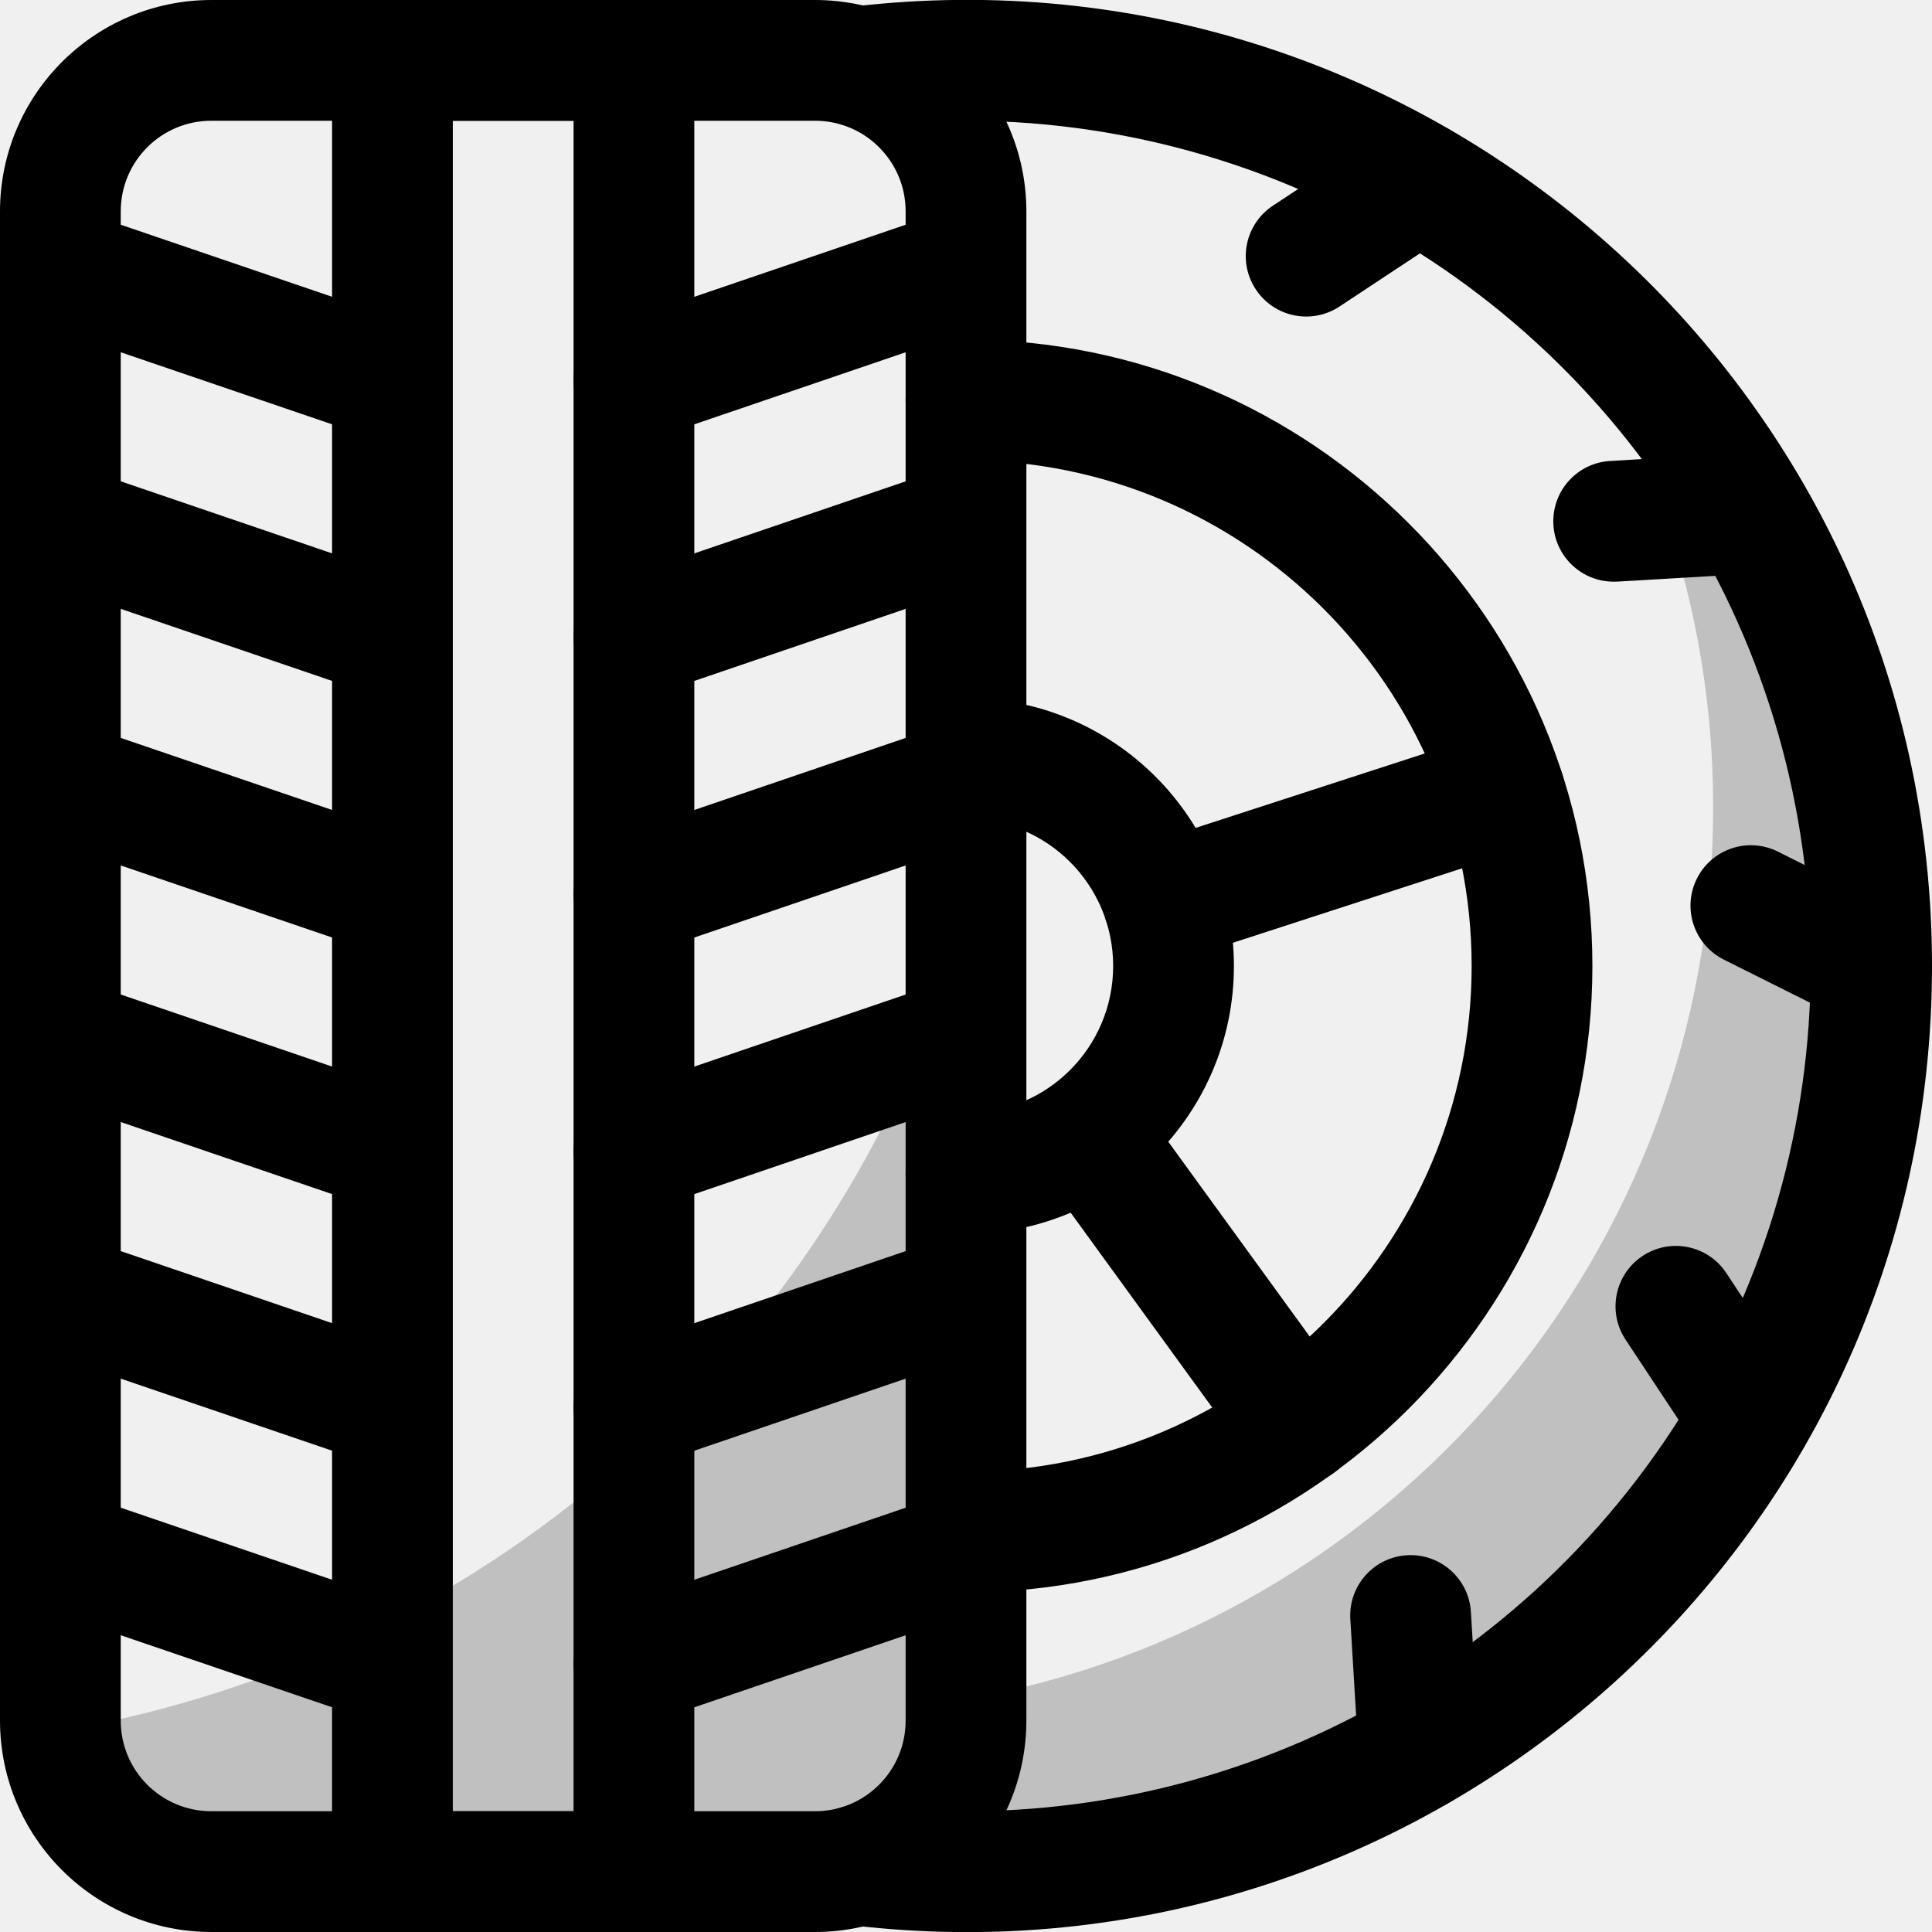
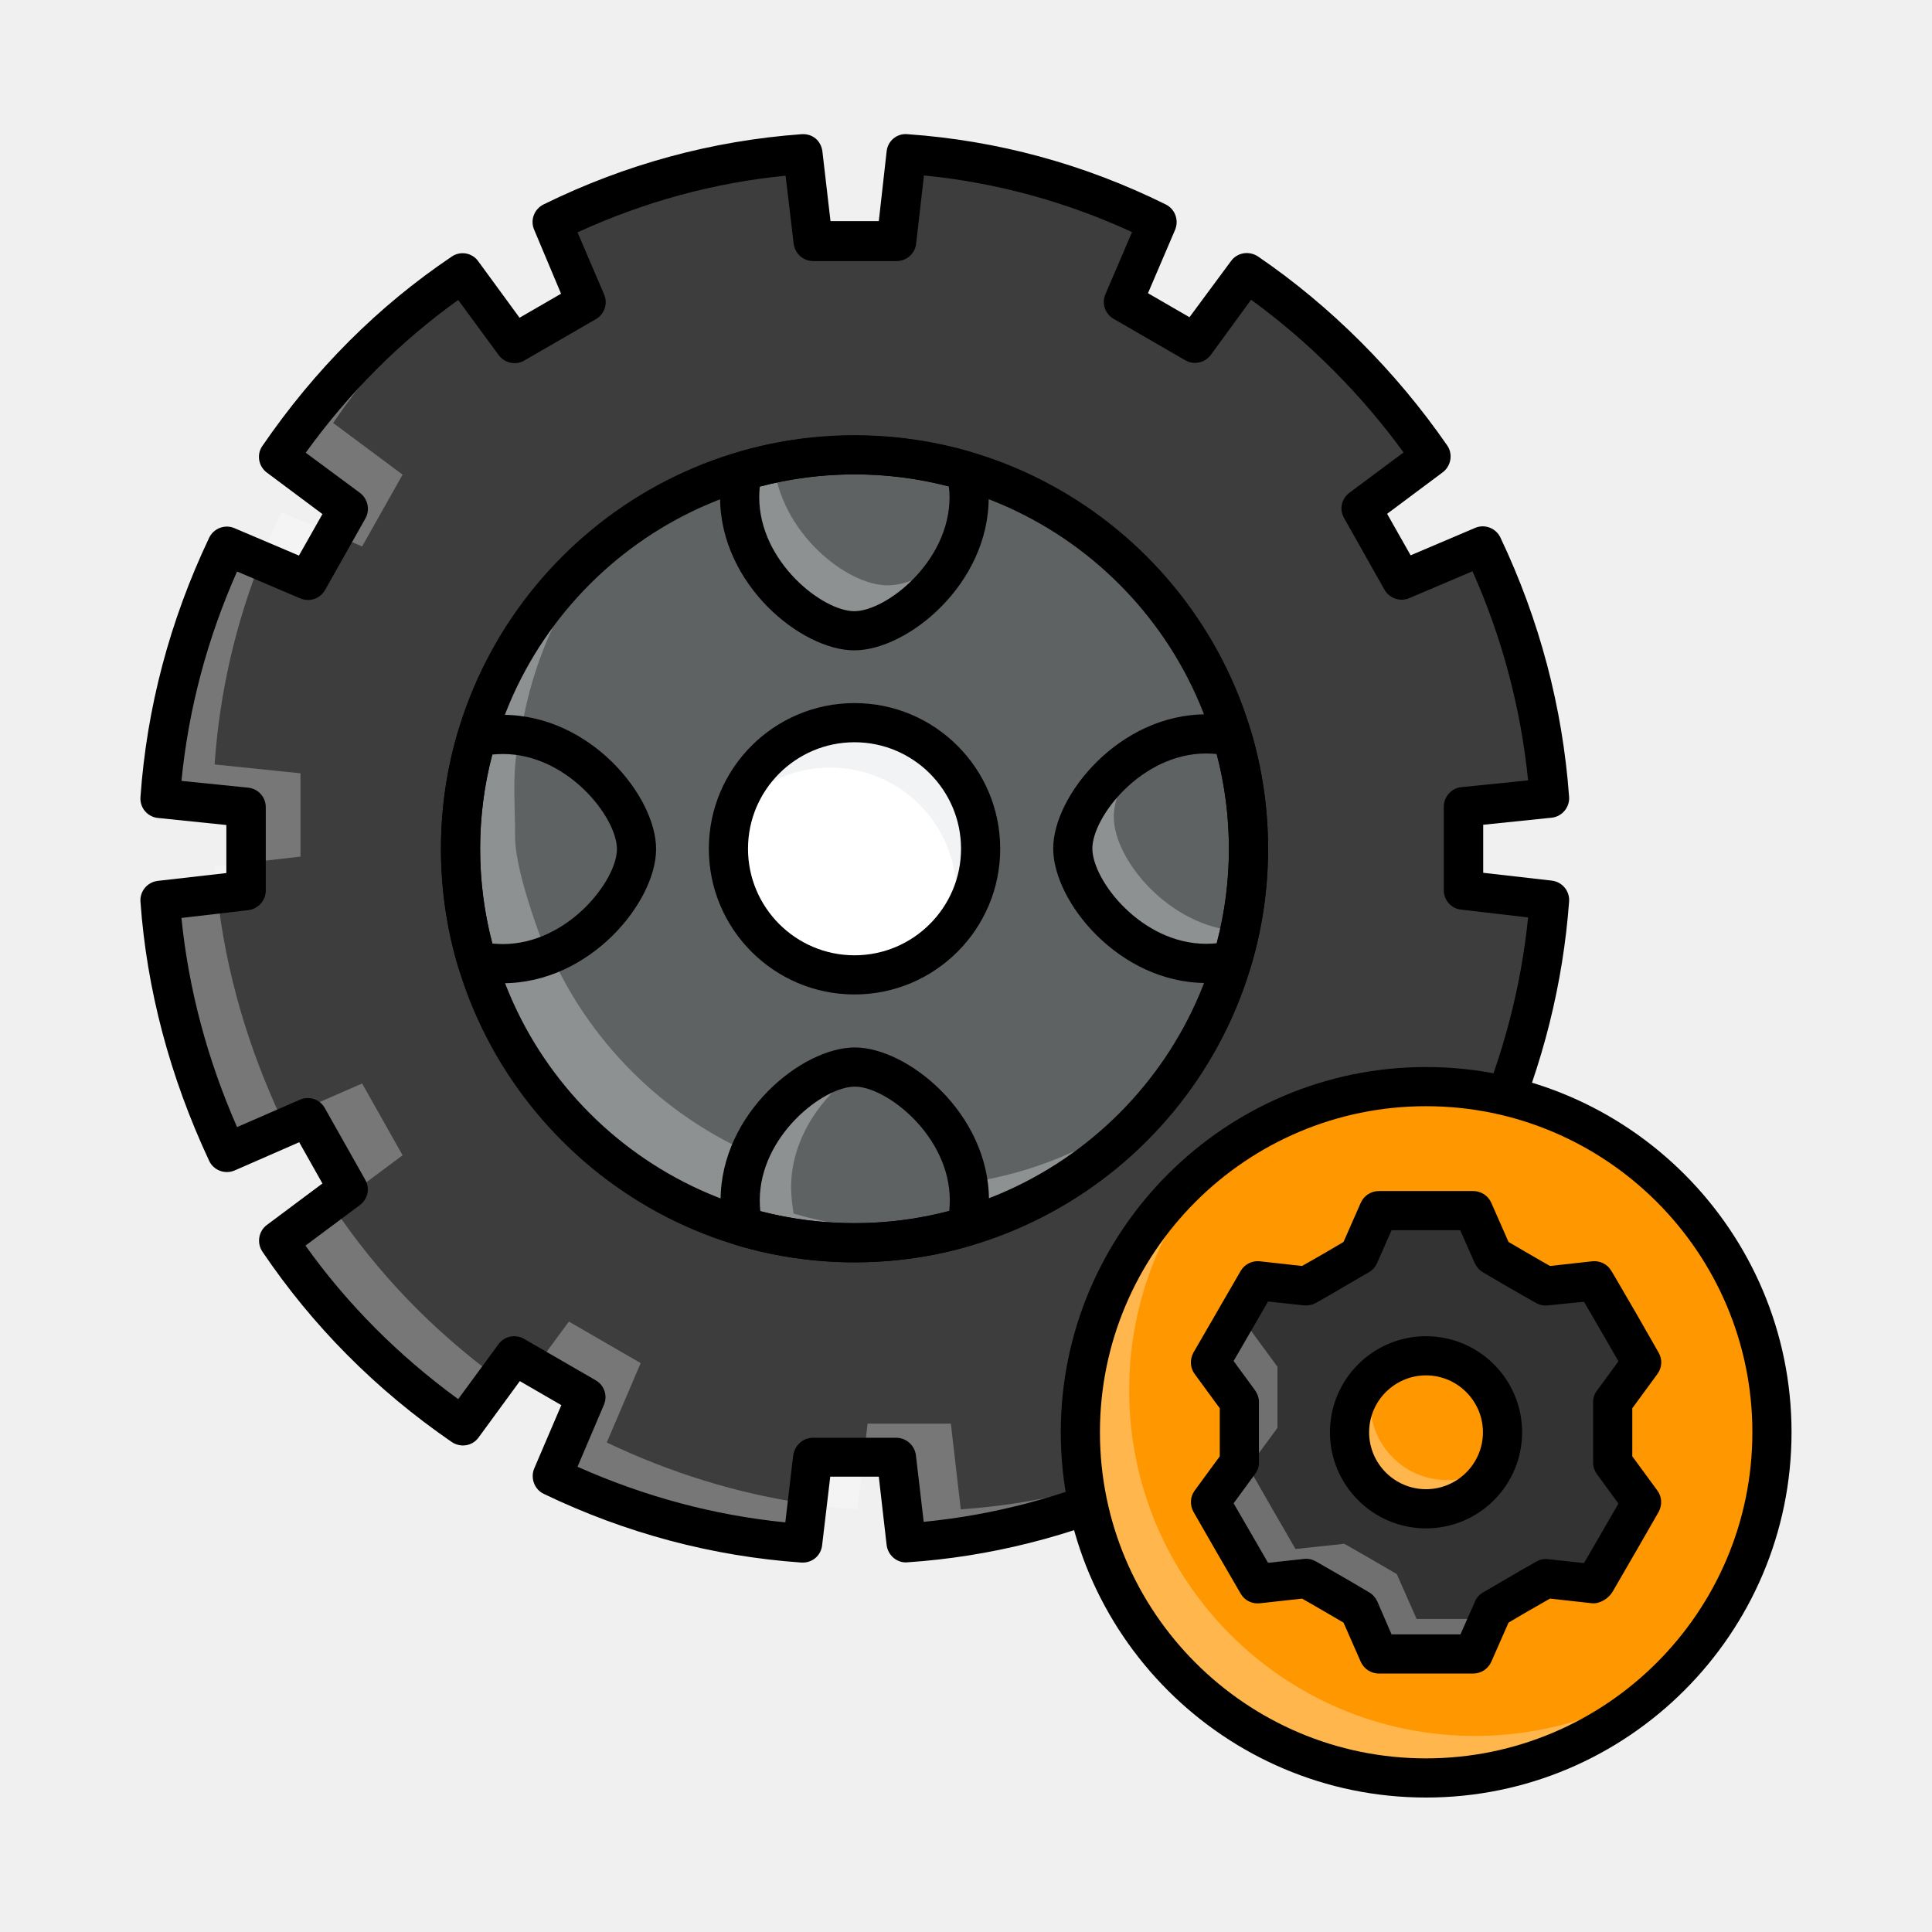
- <svg xmlns="http://www.w3.org/2000/svg" viewBox="0 0 512 512">
-   <g id="Tires">
-     <path d="m216 512h-160a56.06 56.06 0 0 1 -56-56v-400a56.06 56.06 0 0 1 56-56h160a56.06 56.06 0 0 1 56 56v400a56.06 56.06 0 0 1 -56 56zm-160-480a24 24 0 0 0 -24 24v400a24 24 0 0 0 24 24h160a24 24 0 0 0 24-24v-400a24 24 0 0 0 -24-24z" />
-     <path d="m168 512h-64a16 16 0 0 1 -16-16v-480a16 16 0 0 1 16-16h64a16 16 0 0 1 16 16v480a16 16 0 0 1 -16 16zm-48-32h32v-448h-32z" />
-     <path d="m98.84 116.14-88-30a16 16 0 1 1 10.32-30.28l88 30a16 16 0 0 1 -10.32 30.28z" />
-     <path d="m98.84 184.14-88-30a16 16 0 1 1 10.32-30.28l88 30a16 16 0 0 1 -10.32 30.28z" />
-     <path d="m98.84 252.14-88-30a16 16 0 1 1 10.32-30.28l88 30a16 16 0 0 1 -10.32 30.28z" />
-     <path d="m98.84 320.14-88-30a16 16 0 1 1 10.32-30.28l88 30a16 16 0 0 1 -10.32 30.28z" />
-     <path d="m98.84 388.14-88-30a16 16 0 1 1 10.32-30.28l88 30a16 16 0 0 1 -10.32 30.28z" />
-     <path d="m98.84 456.14-88-30a16 16 0 1 1 10.32-30.28l88 30a16 16 0 0 1 -10.32 30.28z" />
-     <path d="m152.86 106.16a16 16 0 0 1 10-20.3l88-30a16 16 0 0 1 10.32 30.28l-88 30a16 16 0 0 1 -20.32-9.98z" />
-     <path d="m152.86 174.16a16 16 0 0 1 10-20.3l88-30a16 16 0 0 1 10.32 30.28l-88 30a16 16 0 0 1 -20.32-9.98z" />
-     <path d="m152.86 242.16a16 16 0 0 1 10-20.3l88-30a16 16 0 0 1 10.32 30.28l-88 30a16 16 0 0 1 -20.32-9.98z" />
-     <path d="m152.86 310.16a16 16 0 0 1 10-20.3l88-30a16 16 0 0 1 10.32 30.28l-88 30a16 16 0 0 1 -20.32-9.98z" />
-     <path d="m152.86 378.16a16 16 0 0 1 10-20.3l88-30a16 16 0 0 1 10.32 30.28l-88 30a16 16 0 0 1 -20.32-9.98z" />
-     <path d="m152.86 446.16a16 16 0 0 1 10-20.3l88-30a16 16 0 0 1 10.32 30.28l-88 30a16 16 0 0 1 -20.32-9.98z" />
-     <g opacity=".2">
-       <path d="m256 242v214a40 40 0 0 1 -40 40h-160a40 40 0 0 1 -39.91-37.31c115.69-19.69 208.91-105.22 239.91-216.69z" />
+ <svg xmlns="http://www.w3.org/2000/svg" id="Layer_1" enable-background="new 0 0 74 74" viewBox="0 0 74 74">
+   <g>
+     <g>
+       <path d="m56.05 34.1 3.29.38c-.23 3.16-1.02 6.16-2.24 8.95l-13.44 13.42c-2.77 1.23-5.77 2.03-8.95 2.25l-.38-3.28h-3.19l-.39 3.28c-3.42-.24-6.66-1.15-9.6-2.56l1.3-3.04-2.75-1.59-1.98 2.7c-2.8-1.93-5.17-4.29-7.05-7.09l2.66-1.98-1.55-2.75-3.09 1.35c-1.4-3-2.32-6.23-2.56-9.66l3.29-.38v-3.19l-3.29-.34c.24-3.48 1.16-6.71 2.56-9.66l3.09 1.31 1.55-2.75-2.66-1.98c1.88-2.75 4.25-5.17 7.05-7.05l1.98 2.7 2.75-1.59-1.3-3.04c2.94-1.45 6.18-2.37 9.6-2.61l.39 3.33h3.19l.38-3.33c3.43.24 6.67 1.16 9.61 2.61l-1.3 3.04 2.75 1.59 1.98-2.7c2.75 1.88 5.16 4.3 7.05 7.05l-2.66 1.98 1.55 2.75 3.09-1.31c1.4 2.95 2.31 6.18 2.56 9.66l-3.29.34z" fill="#3d3d3d" />
    </g>
-     <path d="m225.81 510.23a16 16 0 1 1 3.57-31.8 224 224 0 1 0 0-444.86 16 16 0 1 1 -3.5-31.81c152.55-17.93 286.12 100.92 286.12 254.24 0 153.63-133.91 272.17-286.19 254.23z" />
-     <path d="m376 479.85a16 16 0 0 1 -16-15.05l-2.15-35.71a16 16 0 0 1 31.95-1.92l2.2 35.72a16 16 0 0 1 -16 16.96z" />
-     <path d="m463.86 392a16 16 0 0 1 -13.37-7.18l-19.71-29.82a16 16 0 0 1 26.71-17.63l19.71 29.85a16 16 0 0 1 -13.34 24.78z" />
-     <path d="m488.84 270.31-32-16a16 16 0 0 1 14.32-28.62l32 16a16 16 0 1 1 -14.32 28.62z" />
-     <path d="m428.12 154.14a16 16 0 0 1 -.95-32l35.72-2.14a16 16 0 1 1 1.91 32c-38.53 2.28-35.97 2.14-36.68 2.14z" />
-     <path d="m332.79 76.68a16 16 0 0 1 4.54-22.17l29.85-19.71a16 16 0 0 1 17.64 26.71l-29.82 19.71a16 16 0 0 1 -22.21-4.54z" />
-     <path d="m256 327a16 16 0 0 1 0-32 39 39 0 0 0 0-78 16 16 0 0 1 0-32 71 71 0 0 1 0 142z" />
-     <path d="m256 422a16 16 0 0 1 0-32c73.89 0 134-60.11 134-134s-60.11-134-134-134a16 16 0 0 1 0-32c91.53 0 166 74.47 166 166s-74.47 166-166 166z" />
-     <path d="m344.18 393.35a16 16 0 0 1 -12.95-6.6l-55.84-76.86a16 16 0 0 1 25.88-18.8l55.84 76.91a16 16 0 0 1 -12.93 25.35z" />
-     <path d="m293.1 243.94a16 16 0 0 1 10.28-20.16l90.34-29.35a16 16 0 1 1 9.88 30.44l-90.34 29.35a16 16 0 0 1 -20.16-10.28z" />
-     <g opacity=".2">
-       <path d="m403.41 66.59a238.94 238.94 0 0 1 50.59 147.41c0 118.22-85.48 216.48-198 236.33v5.67a40 40 0 0 1 -28.51 38.32c143.13 17 268.51-94.7 268.51-238.32a239.59 239.59 0 0 0 -92.59-189.41z" />
+     <g>
+       <g opacity=".3">
+         <path d="m9.42 30.91-3.29-.34c.24-3.48 1.16-6.71 2.56-9.66l1.3.55c-.96 2.44-1.58 5.05-1.77 7.82l3.29.34v3.19l-2.09.24z" fill="#fff" />
+       </g>
+       <g opacity=".3">
+         <path d="m13.33 19.47-2.66-1.98c1.88-2.75 4.25-5.17 7.05-7.05l.13.17c-1.96 1.61-3.67 3.51-5.09 5.59l2.66 1.98-1.55 2.75-1.1-.47z" fill="#fff" />
+       </g>
+       <g opacity=".3">
+         <path d="m19.06 52.78-1.34 1.83c-2.8-1.93-5.17-4.29-7.05-7.09l2.66-1.98-1.55-2.75-3.09 1.35c-1.4-3-2.32-6.23-2.56-9.66l2.19-.25c.33 3.04 1.2 5.92 2.46 8.62l3.09-1.35 1.55 2.75-2.66 1.98c1.71 2.55 3.82 4.73 6.3 6.55z" fill="#fff" />
+       </g>
+       <g opacity=".3">
+         <path d="m23.24 55.25c2.39 1.14 4.97 1.96 7.69 2.35l-.18 1.5c-3.42-.24-6.66-1.15-9.6-2.56l1.3-3.04-1.95-1.13 1.29-1.75 2.75 1.59z" fill="#fff" />
+       </g>
+       <g opacity=".3">
+         <path d="m36.8 57.81c2.67-.18 5.22-.78 7.6-1.7l-.74.74c-2.77 1.23-5.77 2.03-8.95 2.25l-.38-3.28h-1.25l.15-1.29h3.19z" fill="#fff" />
+       </g>
+       <g opacity=".3">
+         <path d="m8.22 33.19 1.2-.14v1.05l-1.1.13c-.04-.35-.08-.69-.1-1.04z" fill="#fff" />
+       </g>
+       <g opacity=".3">
+         <path d="m10.78 19.62 1.99.84-.99 1.76-1.79-.76c.24-.63.5-1.24.79-1.84z" fill="#fff" />
+       </g>
+       <g opacity=".3">
+         <path d="m19.7 51.91.8.46-.69.95c-.25-.18-.51-.35-.75-.54z" fill="#fff" />
+       </g>
+       <g opacity=".3">
+         <path d="m31.14 55.82h1.94l-.24 1.99c-.64-.05-1.28-.11-1.91-.21z" fill="#fff" />
+       </g>
+     </g>
+     <g>
+       <path d="m30.75 59.85c-.02 0-.04 0-.05 0-3.41-.24-6.73-1.12-9.87-2.63-.36-.17-.52-.6-.37-.97l1.04-2.43-1.59-.92-1.58 2.16c-.24.33-.69.4-1.03.17-2.91-2-5.34-4.46-7.25-7.29-.22-.33-.15-.78.17-1.02l2.13-1.59-.89-1.58-2.47 1.08c-.37.16-.81 0-.98-.37-1.51-3.23-2.39-6.57-2.63-9.92-.03-.4.26-.75.66-.8l2.63-.3v-1.84l-2.62-.27c-.4-.04-.7-.39-.67-.8.24-3.41 1.12-6.75 2.63-9.93.17-.36.6-.53.97-.37l2.47 1.05.9-1.59-2.13-1.59c-.32-.24-.4-.69-.17-1.02 2-2.92 4.44-5.36 7.25-7.25.33-.23.79-.15 1.02.18l1.58 2.16 1.59-.92-1.03-2.45c-.16-.37 0-.79.36-.97 3.13-1.54 6.45-2.44 9.88-2.69.43-.03.75.26.8.66l.31 2.67h1.85l.3-2.67c.04-.4.39-.7.8-.66 3.43.24 6.76 1.14 9.89 2.69.36.18.51.6.36.97l-1.04 2.43 1.59.92 1.59-2.15c.24-.33.69-.4 1.03-.18 2.8 1.91 5.3 4.42 7.25 7.24.23.33.15.79-.17 1.03l-2.13 1.59.9 1.59 2.47-1.05c.37-.16.8.01.97.37 1.5 3.16 2.38 6.5 2.63 9.93.03.4-.27.76-.67.8l-2.62.27v1.84l2.63.3c.4.05.69.4.66.8-.23 3.13-1 6.23-2.3 9.2-.04.09-.09.16-.16.23l-13.45 13.42c-.07.06-.14.12-.23.15-2.97 1.32-6.06 2.1-9.2 2.31-.39.04-.75-.26-.8-.66l-.3-2.62h-1.86l-.31 2.62c-.04.39-.36.67-.74.67zm.39-4.78h3.19c.38 0 .7.29.75.66l.3 2.56c2.68-.26 5.32-.96 7.86-2.07l13.23-13.22c1.1-2.55 1.79-5.19 2.06-7.86l-2.57-.3c-.38-.04-.66-.36-.66-.75v-3.19c0-.38.29-.71.67-.75l2.56-.26c-.28-2.76-.99-5.45-2.13-8.01l-2.42 1.03c-.35.15-.76.01-.95-.32l-1.55-2.75c-.19-.33-.1-.74.21-.97l2.07-1.54c-1.63-2.24-3.63-4.24-5.84-5.85l-1.54 2.11c-.23.31-.65.4-.98.21l-2.75-1.59c-.33-.19-.46-.6-.31-.94l1.02-2.38c-2.54-1.17-5.22-1.9-7.97-2.17l-.3 2.61c-.04.38-.36.67-.75.67h-3.19c-.38 0-.7-.28-.75-.66l-.31-2.61c-2.75.27-5.42 1-7.97 2.17l1.02 2.38c.15.35.01.75-.31.94l-2.75 1.59c-.33.19-.75.1-.98-.21l-1.55-2.11c-2.22 1.59-4.18 3.55-5.84 5.85l2.08 1.54c.3.23.39.64.21.97l-1.55 2.75c-.19.33-.59.47-.95.32l-2.42-1.03c-1.15 2.59-1.86 5.28-2.13 8.02l2.56.26c.38.04.67.36.67.75v3.19c0 .38-.29.7-.66.75l-2.57.3c.27 2.7.98 5.39 2.13 8.01l2.41-1.05c.35-.15.76-.02.95.32l1.55 2.75c.19.33.1.74-.21.97l-2.08 1.55c1.6 2.24 3.56 4.21 5.85 5.88l1.54-2.1c.22-.31.65-.4.98-.21l2.75 1.59c.33.19.46.6.31.94l-1.01 2.37c2.56 1.14 5.23 1.86 7.96 2.13l.3-2.56c.06-.4.38-.68.76-.68z" />
+     </g>
+     <g>
+       <path d="m67.87 54.86c0 7.32-5.94 13.24-13.25 13.24s-13.24-5.93-13.24-13.24c0-7.32 5.94-13.24 13.24-13.24 7.31 0 13.25 5.92 13.25 13.24z" fill="#ff9700" />
+     </g>
+     <g opacity=".3">
+       <path d="m64.16 64.05c-2.41 2.5-5.8 4.05-9.54 4.05-7.31 0-13.25-5.92-13.25-13.24 0-4.48 2.22-8.43 5.62-10.82-2.32 2.38-3.74 5.62-3.74 9.21 0 7.32 5.94 13.24 13.24 13.24 2.85 0 5.5-.9 7.67-2.44z" fill="#fff" />
+     </g>
+     <g>
+       <path d="m61.76 56.03 1.11 1.51c-.85 1.49-.95 1.64-1.81 3.13l-1.87-.21c-.74.43-1.27.73-2.01 1.17l-.76 1.72h-3.62l-.76-1.72c-.74-.44-1.27-.74-2.01-1.17l-1.87.21c-.86-1.49-.95-1.64-1.81-3.13l1.11-1.51v-2.33l-1.11-1.51c.85-1.49.95-1.64 1.81-3.13l1.87.21c.74-.43 1.27-.73 2.01-1.17l.76-1.72h3.62l.76 1.72c.74.44 1.27.74 2.01 1.17l1.87-.21c.86 1.49.95 1.64 1.81 3.13l-1.11 1.51z" fill="#333" />
+     </g>
+     <g opacity=".3">
+       <path d="m54.26 62.01h2.75l-.58 1.34h-3.62l-.75-1.72c-.74-.43-1.28-.74-2.02-1.17l-1.86.21c-.87-1.49-.96-1.64-1.81-3.13l1.11-1.51v-2.34l-1.11-1.51c.85-1.49.94-1.64 1.81-3.13l.63.07c-.27.47-.51.88-.99 1.72l1.11 1.51v2.34l-1.11 1.51c.85 1.49.94 1.64 1.8 3.13l1.87-.2c.74.42 1.27.73 2.01 1.16z" fill="#fff" />
+     </g>
+     <g>
+       <path d="m54.62 68.85c-7.72 0-13.99-6.28-13.99-13.99s6.28-13.99 13.99-13.99c7.72 0 14 6.28 14 13.99s-6.28 13.99-14 13.99zm0-26.48c-6.89 0-12.49 5.6-12.49 12.49s5.6 12.49 12.49 12.49 12.5-5.6 12.5-12.49-5.61-12.49-12.5-12.49z" />
+     </g>
+     <g>
+       <path d="m56.43 64.1h-3.62c-.3 0-.57-.18-.69-.45l-.66-1.5c-.44-.26-.81-.47-1.22-.71l-.37-.21-1.62.18c-.3.03-.58-.11-.73-.37-.86-1.48-.95-1.64-1.8-3.12-.15-.26-.14-.59.04-.83l.96-1.31v-1.84l-.96-1.31c-.18-.24-.19-.56-.05-.82.86-1.49.95-1.64 1.81-3.13.15-.26.44-.4.73-.37l1.62.18.37-.21c.41-.23.78-.45 1.22-.71l.66-1.5c.12-.27.39-.45.69-.45h3.62c.3 0 .57.18.69.45l.66 1.5c.44.26.81.47 1.22.71l.37.21 1.62-.18c.29-.03.58.11.73.37l.12.2c.76 1.3.88 1.51 1.69 2.93.15.26.13.58-.05.82l-.96 1.31v1.84l.96 1.31c.18.24.19.56.05.82-.84 1.46-.94 1.64-1.76 3.05-.15.26-.48.47-.78.45l-1.62-.18-.37.21c-.41.23-.78.45-1.22.71l-.66 1.5c-.12.27-.39.45-.69.45zm-3.13-1.5h2.64l.56-1.27c.06-.14.17-.26.31-.34.54-.31.96-.56 1.44-.84l.58-.33c.14-.08.29-.12.46-.1l1.38.15c.57-.99.77-1.32 1.32-2.28l-.82-1.12c-.09-.13-.15-.28-.15-.44v-2.33c0-.16.05-.31.15-.44l.82-1.12c-.56-.98-.75-1.3-1.32-2.28l-1.39.14c-.16.02-.32-.02-.46-.1l-.58-.33c-.48-.27-.9-.52-1.44-.84-.14-.08-.24-.2-.31-.34l-.56-1.27h-2.63l-.56 1.27c-.06.14-.17.26-.31.34-.54.31-.96.56-1.44.84l-.58.33c-.14.08-.3.11-.46.1l-1.38-.15c-.57.98-.75 1.3-1.32 2.28l.82 1.12c.09.13.15.28.15.44v2.33c0 .16-.05.31-.15.44l-.82 1.12c.57.98.75 1.3 1.32 2.28l1.38-.15c.16-.02.32.02.46.1l.59.34c.48.27.9.52 1.44.84.14.08.24.2.31.34z" />
+     </g>
+     <g>
+       <path d="m57.55 54.86c0 1.62-1.31 2.93-2.93 2.93s-2.93-1.31-2.93-2.93 1.31-2.93 2.93-2.93 2.93 1.31 2.93 2.93z" fill="#ff9700" />
+     </g>
+     <g opacity=".3">
+       <path d="m57.32 56c-.44 1.05-1.49 1.79-2.7 1.79-1.62 0-2.93-1.31-2.93-2.93 0-.89.39-1.68 1.02-2.22-.14.34-.22.72-.22 1.12 0 1.62 1.32 2.93 2.93 2.93.72 0 1.39-.26 1.9-.69z" fill="#fff" />
+     </g>
+     <g>
+       <path d="m54.62 58.54c-2.03 0-3.68-1.65-3.68-3.68s1.65-3.68 3.68-3.68 3.68 1.65 3.68 3.68-1.65 3.68-3.68 3.68zm0-5.86c-1.2 0-2.18.98-2.18 2.18s.98 2.18 2.18 2.18 2.18-.98 2.18-2.18-.98-2.18-2.18-2.18z" />
+     </g>
+     <g>
+       <g>
+         <ellipse cx="32.73" cy="32.51" fill="#5e6263" rx="15.09" ry="15.09" transform="matrix(.707 -.707 .707 .707 -13.401 32.665)" />
+       </g>
+       <g opacity=".3">
+         <path d="m44.41 42.05c-2.75 3.39-6.96 5.55-11.68 5.55-8.33 0-15.09-6.76-15.09-15.09 0-4.71 2.16-8.92 5.55-11.68-2.14 2.6-3.41 5.93-3.41 9.54 0 8.33 6.76 15.09 15.09 15.09 3.62 0 6.94-1.27 9.54-3.41z" fill="#fff" />
+       </g>
+       <g>
+         <path d="m47.82 32.51c0 1.49-.22 2.93-.63 4.29-.01 0-.01 0-.02 0-.29.05-.63.1-.97.1-2.84 0-5.11-2.71-5.11-4.4 0-1.68 2.27-4.39 5.11-4.39.34 0 .68.05.97.1h.02c.41 1.36.63 2.81.63 4.3z" fill="#5e6263" />
+       </g>
+       <g opacity=".3">
+         <path d="m47.48 35.67c-.08.38-.18.76-.29 1.13-.01 0-.01 0-.02 0-.29.05-.63.1-.97.1-2.84 0-5.11-2.71-5.11-4.4 0-1.19 1.15-2.91 2.83-3.79-.79.83-1.26 1.81-1.26 2.58 0 1.63 2.12 4.22 4.82 4.38z" fill="#fff" />
+       </g>
+       <g>
+         <path d="m37.12 19.04c0 2.85-2.71 5.12-4.4 5.12-1.68 0-4.39-2.27-4.39-5.12 0-.34.05-.68.1-.97 0-.01 0-.01 0-.02 1.36-.41 2.81-.63 4.3-.63s2.93.22 4.29.62v.03c.05.29.1.63.1.97z" fill="#5e6263" />
+       </g>
+       <g opacity=".3">
+         <path d="m36.63 21.12c-.85 1.8-2.66 3.04-3.91 3.04-1.68 0-4.39-2.27-4.39-5.12 0-.34.05-.68.1-.97 0-.01 0-.01 0-.02.39-.12.8-.22 1.21-.3.25 2.63 2.77 4.67 4.36 4.67.79 0 1.79-.49 2.63-1.3z" fill="#fff" />
+       </g>
+       <g>
+         <path d="m24.38 32.52c0 1.69-2.27 4.39-5.12 4.39-.34 0-.68-.04-.97-.09-.01 0-.01 0-.02 0-.41-1.36-.63-2.81-.63-4.31 0-1.49.22-2.93.63-4.29h.02c.29-.04.63-.09.97-.09 2.85 0 5.12 2.7 5.12 4.39z" fill="#5e6263" />
+       </g>
+       <g>
+         <g>
+           <g opacity=".3">
+             <path d="m19.26 36.91c-.34 0-.68-.04-.97-.09-.01 0-.01 0-.02 0-.41-1.36-.63-2.81-.63-4.31 0-1.49.22-2.93.63-4.29h.02c.29-.04.63-.09.97-.09.33 0 .35-.03.66.04-.33 1.22-.19 2.57-.19 3.89 0 1.5 1.27 4.62 1.28 4.62.27.05-1.04.23-1.75.23z" fill="#fff" />
+           </g>
+         </g>
+       </g>
+       <g>
+         <path d="m37.13 45.98c0 .34-.04.68-.09.97v.02c-1.36.41-2.81.63-4.31.63-1.49 0-2.93-.22-4.29-.62v-.03c-.04-.29-.09-.63-.09-.97 0-2.84 2.7-5.11 4.39-5.11s4.39 2.27 4.39 5.11z" fill="#5e6263" />
+       </g>
+       <g opacity=".3">
+         <path d="m37.04 46.91v.04.02c-1.36.41-2.81.63-4.31.63-1.49 0-2.93-.22-4.29-.62v-.03c-.04-.29-.09-.63-.09-.97 0-2.84 2.7-5.11 4.39-5.11.11 0 .22.01.33.03-1.4.83-2.77 2.56-2.77 4.58 0 .34.05.68.09.97v.03c1.36.4 2.8.62 4.29.62.8 0 1.59-.06 2.36-.19z" fill="#fff" />
+       </g>
+       <g>
+         <ellipse cx="32.73" cy="32.51" fill="#fff" rx="4.83" ry="4.83" transform="matrix(.707 -.707 .707 .707 -13.401 32.665)" />
+       </g>
+       <g opacity=".3">
+         <path d="m36.42 35.63c.14-.44.21-.91.21-1.4 0-2.67-2.16-4.83-4.83-4.83-1.48 0-2.81.67-3.69 1.72.59-1.99 2.44-3.44 4.62-3.44 2.67 0 4.83 2.16 4.83 4.83 0 1.19-.43 2.27-1.14 3.12z" fill="#d1d6d9" />
+       </g>
+       <g>
+         <path d="m46.2 37.65c-3.34 0-5.86-3.12-5.86-5.15 0-2.02 2.52-5.14 5.86-5.14.4 0 .79.06 1.08.11.29.04.54.24.63.52.44 1.46.66 2.98.66 4.52 0 1.53-.22 3.05-.66 4.51-.09.3-.36.51-.66.53-.31.05-.67.1-1.05.1zm0-8.79c-2.48 0-4.36 2.43-4.36 3.64 0 1.22 1.88 3.65 4.36 3.65.13 0 .27-.01.4-.02.31-1.17.47-2.39.47-3.62s-.16-2.45-.47-3.63c-.13-.01-.27-.02-.4-.02z" />
+       </g>
+       <g>
+         <path d="m32.72 24.91c-2.02 0-5.14-2.52-5.14-5.87 0-.4.06-.79.11-1.08.04-.29.24-.54.52-.62 2.89-.87 6.06-.88 9.02-.01.32.09.54.39.54.72.04.22.1.6.1 1 0 3.34-3.12 5.86-5.15 5.86zm-3.62-6.27c-.01.13-.02.27-.02.4 0 2.48 2.43 4.37 3.64 4.37 1.22 0 3.65-1.89 3.65-4.37 0-.14-.01-.27-.03-.41-2.38-.62-4.9-.61-7.24.01z" />
+       </g>
+       <g>
+         <path d="m19.26 37.66c-.33 0-.7-.03-1.08-.1-.29-.04-.54-.24-.63-.52-.44-1.46-.66-2.98-.66-4.53 0-1.53.22-3.05.66-4.51.1-.32.39-.53.72-.53.25-.04.62-.09.99-.09 3.35 0 5.87 3.12 5.87 5.14s-2.52 5.14-5.87 5.14zm-.4-1.52c.14.01.28.02.4.02 2.48 0 4.37-2.43 4.37-3.64s-1.89-3.64-4.37-3.64c-.14 0-.27.01-.4.02-.31 1.17-.47 2.38-.47 3.61 0 1.24.16 2.45.47 3.63z" />
+       </g>
+       <g>
+         <path d="m32.73 48.35c-1.52 0-3.04-.22-4.5-.65-.32-.09-.54-.39-.54-.72-.04-.27-.09-.63-.09-1 0-3.34 3.12-5.86 5.14-5.86s5.14 2.52 5.14 5.86c0 .33-.03.7-.1 1.08-.04.29-.25.54-.53.63-1.45.44-2.97.66-4.52.66zm-3.61-1.96c2.38.62 4.91.61 7.24-.01.01-.14.02-.28.02-.4 0-2.48-2.43-4.36-3.64-4.36s-3.64 1.89-3.64 4.36c0 .14.01.28.02.41z" />
+       </g>
+       <g>
+         <path d="m32.73 38.09c-3.08 0-5.58-2.5-5.58-5.58s2.5-5.58 5.58-5.58 5.58 2.5 5.58 5.58-2.5 5.58-5.58 5.58zm0-9.66c-2.25 0-4.08 1.83-4.08 4.08s1.83 4.08 4.08 4.08 4.08-1.83 4.08-4.08-1.83-4.08-4.08-4.08z" />
+       </g>
+       <g>
+         <path d="m32.73 48.35c-8.73 0-15.84-7.1-15.84-15.84s7.11-15.84 15.84-15.84 15.84 7.1 15.84 15.84-7.11 15.84-15.84 15.84zm0-30.18c-7.91 0-14.34 6.43-14.34 14.34s6.43 14.34 14.34 14.34 14.34-6.43 14.34-14.34-6.43-14.34-14.34-14.34z" />
+       </g>
    </g>
  </g>
</svg>
